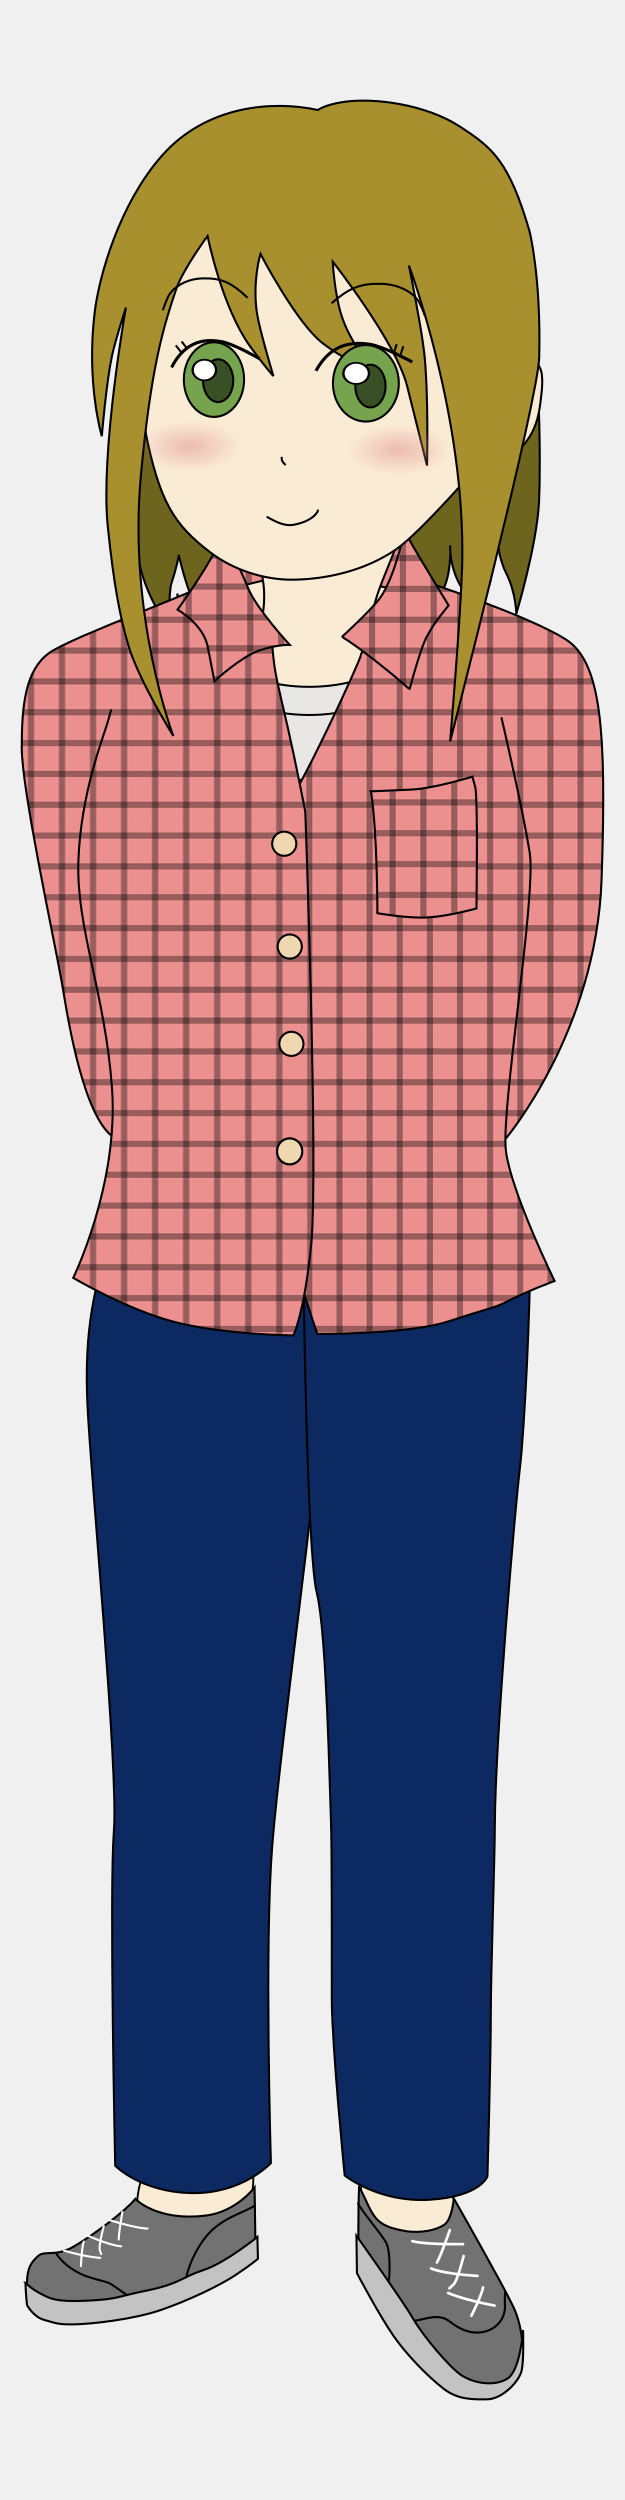
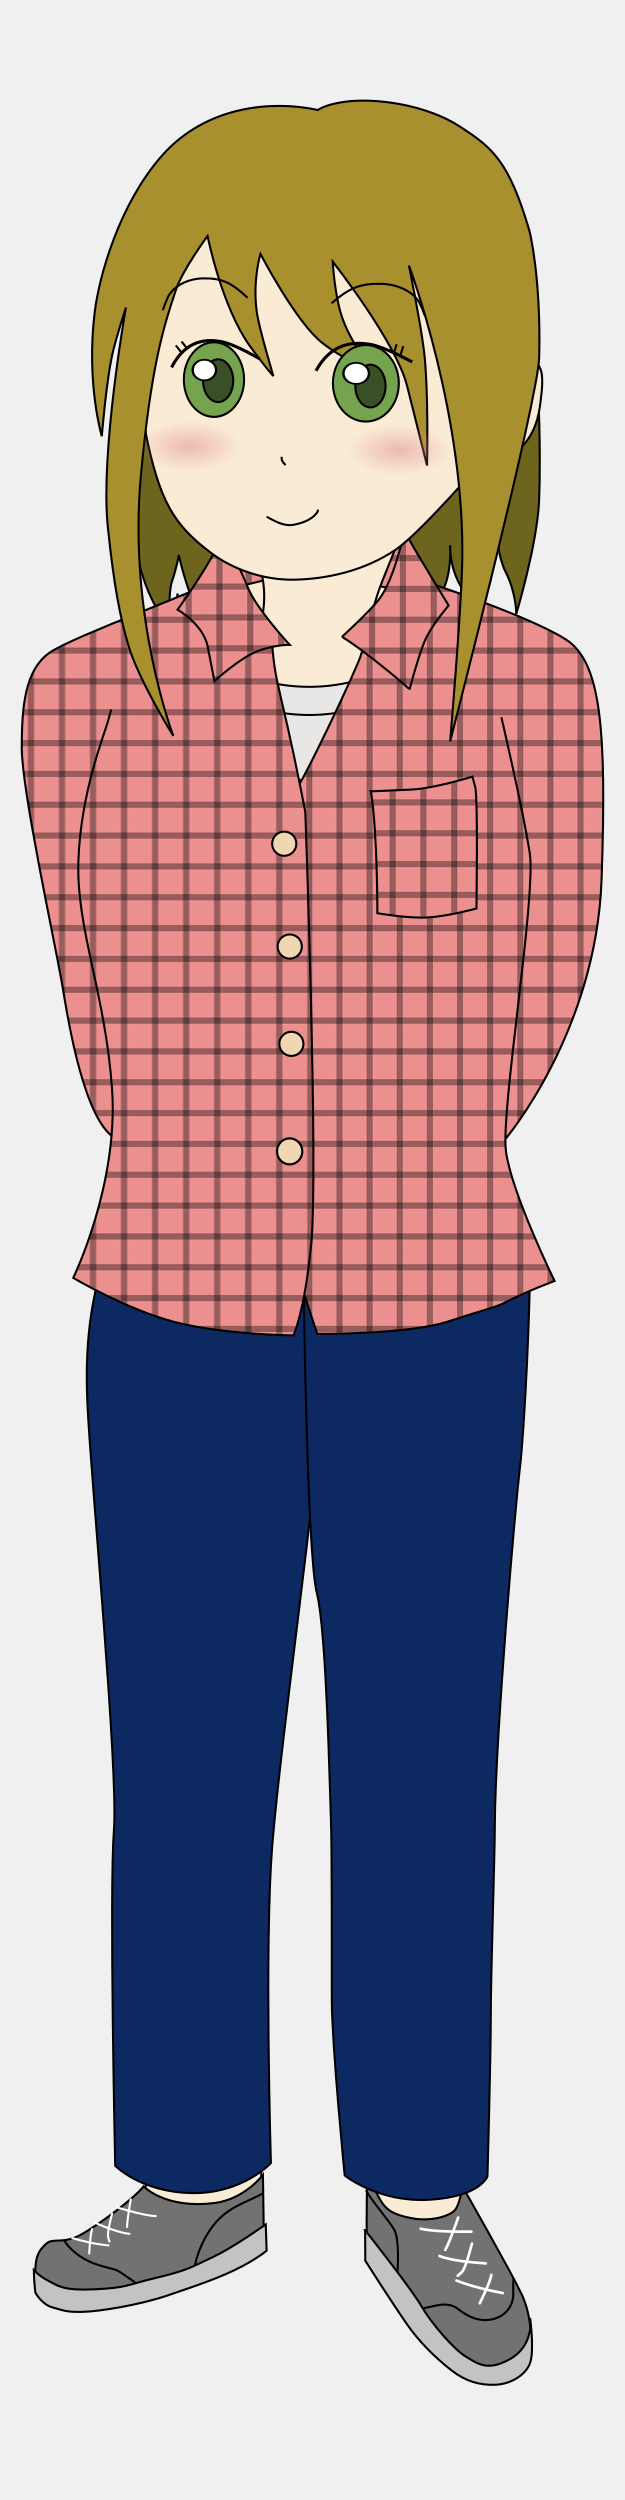
<svg xmlns="http://www.w3.org/2000/svg" xmlns:xlink="http://www.w3.org/1999/xlink" id="svg3052" version="1.1" width="300" height="1200">
  <defs id="defs3056">
    <pattern xlink:href="#pattern4994" id="pattern3218" patternTransform="matrix(0.1480037,0,0,0.1480037,-139.6138,1353.281)" />
    <pattern xlink:href="#pattern4985" id="pattern3209" patternTransform="matrix(0.1446245,0,0,0.1480037,-133.5232,1353.281)" />
    <pattern xlink:href="#pattern4982" id="pattern3206" patternTransform="matrix(0.1480037,0,0,0.1480037,-139.6138,1353.281)" />
    <pattern xlink:href="#pattern4979" id="pattern3203" patternTransform="matrix(0.1480037,0,0,0.1480037,-144.568,1337.351)" />
    <pattern xlink:href="#pattern4976" id="pattern3200" patternTransform="matrix(0.1490036,0,0,0.1480037,-141.5894,1353.281)" />
    <pattern xlink:href="#pattern4973" id="pattern3197" patternTransform="matrix(0.1480037,0,0,0.1480037,-138.8673,1352.161)" />
    <pattern xlink:href="#pattern3227" id="pattern4994" patternTransform="matrix(0.1480037,0,0,0.1480037,-139.6138,1328.281)" />
    <pattern xlink:href="#pattern6516" id="pattern4985" patternTransform="matrix(0.1446245,0,0,0.1480037,-133.5232,1328.281)" />
    <pattern xlink:href="#pattern3225" id="pattern4982" patternTransform="matrix(0.1480037,0,0,0.1480037,-139.6138,1328.281)" />
    <pattern xlink:href="#pattern6522" id="pattern4979" patternTransform="matrix(0.1480037,0,0,0.1480037,-144.568,1312.351)" />
    <pattern xlink:href="#pattern6514" id="pattern4976" patternTransform="matrix(0.1490036,0,0,0.1480037,-141.5894,1328.281)" />
    <pattern xlink:href="#pattern6520" id="pattern4973" patternTransform="matrix(0.1480037,0,0,0.1480037,-138.8673,1327.161)" />
    <pattern xlink:href="#pattern6494" id="pattern3227" patternTransform="matrix(0.1480037,0,0,0.1480037,-137.1463,1348.908)" />
    <pattern xlink:href="#pattern6494" id="pattern3225" patternTransform="matrix(0.1480037,0,0,0.1480037,-137.1463,1348.908)" />
    <pattern xlink:href="#pattern6494" id="pattern6522" patternTransform="matrix(0.1480037,0,0,0.1480037,-142.1006,1332.979)" />
    <pattern xlink:href="#pattern6494" id="pattern6520" patternTransform="matrix(0.1480037,0,0,0.1480037,-136.3999,1347.789)" />
    <pattern xlink:href="#pattern6494" id="pattern6516" patternTransform="matrix(0.1446245,0,0,0.1480037,-131.0558,1348.908)" />
    <pattern xlink:href="#pattern6494" id="pattern6514" patternTransform="matrix(0.1490036,0,0,0.1480037,-139.1219,1348.908)" />
    <linearGradient id="linearGradient4194">
      <stop style="stop-color:#e19393;stop-opacity:1;" offset="0" id="stop4196" />
      <stop style="stop-color:#e19393;stop-opacity:0;" offset="1" id="stop4198" />
    </linearGradient>
    <radialGradient xlink:href="#linearGradient4065-0" id="radialGradient4071-0" cx="1571.837" cy="1179.587" fx="1571.837" fy="1179.587" r="95.398" gradientTransform="matrix(1,0,0,0.5887851,0,485.0637)" gradientUnits="userSpaceOnUse" />
    <linearGradient id="linearGradient4065-0">
      <stop style="stop-color:#ff69cb;stop-opacity:1;" offset="0" id="stop4067-4" />
      <stop style="stop-color:#ff69cb;stop-opacity:0;" offset="1" id="stop4069-4" />
    </linearGradient>
    <radialGradient xlink:href="#linearGradient4144-0" id="radialGradient4150-7" cx="1571.837" cy="1179.587" fx="1571.837" fy="1179.587" r="95.398" gradientTransform="matrix(1,0,0,0.5887851,0,485.0637)" gradientUnits="userSpaceOnUse" />
    <linearGradient id="linearGradient4144-0">
      <stop style="stop-color:#eec8f0;stop-opacity:1;" offset="0" id="stop4146-3" />
      <stop style="stop-color:#eec8f0;stop-opacity:0;" offset="1" id="stop4148-8" />
    </linearGradient>
    <radialGradient xlink:href="#linearGradient4194" id="radialGradient4200" cx="1571.837" cy="1179.587" fx="1571.837" fy="1179.587" r="95.398" gradientTransform="matrix(1,0,0,0.5887851,0,485.0637)" gradientUnits="userSpaceOnUse" />
    <radialGradient xlink:href="#linearGradient4194-6" id="radialGradient4200-6" cx="1571.837" cy="1179.587" fx="1571.837" fy="1179.587" r="95.398" gradientTransform="matrix(1,0,0,0.5887851,0,485.0637)" gradientUnits="userSpaceOnUse" />
    <linearGradient id="linearGradient4194-6">
      <stop style="stop-color:#e19393;stop-opacity:1;" offset="0" id="stop4196-1" />
      <stop style="stop-color:#e19393;stop-opacity:0;" offset="1" id="stop4198-7" />
    </linearGradient>
    <radialGradient r="95.398" fy="1179.587" fx="1571.837" cy="1179.587" cx="1571.837" gradientTransform="matrix(1,0,0,0.5887851,0,485.0637)" gradientUnits="userSpaceOnUse" id="radialGradient4217" xlink:href="#linearGradient4194-6" />
    <pattern patternUnits="userSpaceOnUse" width="100" height="100" patternTransform="translate(0,2104)" id="pattern6494">
      <g id="g6487" transform="translate(0,-2104)">
        <rect y="2104" x="0" height="100" width="100" id="rect6462" style="fill:#ec8f8f;fill-opacity:1;stroke:none" />
        <rect style="fill:#000000;fill-opacity:0.353;stroke:none" id="rect6467" width="20" height="100" x="40" y="2104" />
        <rect style="fill:#000000;fill-opacity:0.353;stroke:none" id="rect6467-7" width="100" height="20" x="0" y="2144" />
      </g>
    </pattern>
    <radialGradient xlink:href="#linearGradient4194" id="radialGradient4944" gradientUnits="userSpaceOnUse" gradientTransform="matrix(1,0,0,0.5887851,0,485.0637)" cx="1571.837" cy="1179.587" fx="1571.837" fy="1179.587" r="95.398" />
    <radialGradient xlink:href="#linearGradient4194-6" id="radialGradient4946" gradientUnits="userSpaceOnUse" gradientTransform="matrix(1,0,0,0.5887851,0,485.0637)" cx="1571.837" cy="1179.587" fx="1571.837" fy="1179.587" r="95.398" />
    <radialGradient xlink:href="#linearGradient4194" id="radialGradient3168" gradientUnits="userSpaceOnUse" gradientTransform="matrix(1,0,0,0.5887851,0,485.0637)" cx="1571.837" cy="1179.587" fx="1571.837" fy="1179.587" r="95.398" />
    <radialGradient xlink:href="#linearGradient4194-6" id="radialGradient3170" gradientUnits="userSpaceOnUse" gradientTransform="matrix(1,0,0,0.5887851,0,485.0637)" cx="1571.837" cy="1179.587" fx="1571.837" fy="1179.587" r="95.398" />
  </defs>
  <g id="layer1">
-     <path style="display:inline;fill:#faebd5;fill-opacity:1;stroke:#000000;stroke-width:0.76;stroke-linecap:round;stroke-linejoin:miter;stroke-miterlimit:4;stroke-opacity:1;stroke-dasharray:none;stroke-dashoffset:18.9" id="path4035" d="m 129,974.875 a 22.625,27.125 0 1 1 -45.25,0 22.625,27.125 0 1 1 45.25,0 z" transform="matrix(1.150335,0.2850656,-0.3814891,1.410243,343.1396,-351.9945)" />
-     <path style="fill:#faebd5;fill-opacity:1;stroke:#000000;stroke-width:0.76;stroke-linecap:round;stroke-linejoin:miter;stroke-miterlimit:4;stroke-opacity:1;stroke-dasharray:none;stroke-dashoffset:18.9;display:inline" id="path4035-9" d="m 129,974.875 a 22.625,27.125 0 1 1 -45.25,0 22.625,27.125 0 1 1 45.25,0 z" transform="matrix(0.8817446,-0.4279896,0.4715909,1.368249,-356.4702,-225.1396)" />
-     <path transform="translate(0,-1004)" style="display:inline;fill:#727272;fill-opacity:1;stroke:#000000;stroke-width:1;stroke-linecap:butt;stroke-linejoin:miter;stroke-miterlimit:4;stroke-opacity:1;stroke-dasharray:none" d="m 64.954,2059.454 c -4.5,5.75 -21,18 -29.75,23 -8.75,5 -13.75,1.5 -17,4.5 -3.25,3 -5,5.5 -5.25,12.25 -0.25,6.75 1,10.75 1,10.75 0,0 5.252,7.418 15,7.75 22,0.75 37.5,-3.75 56.5,-10.25 14.599,-4.994 37.25,-20 37.25,-20 l -0.5,-33.5 c 0,0 -8.76,11.67 -23.25,13.5 -23.75,3 -34,-8 -34,-8 z" id="path4033" />
-     <path transform="translate(0,-1004)" style="display:inline;fill:#c3c3c3;fill-opacity:1;stroke:#000000;stroke-width:1;stroke-linecap:butt;stroke-linejoin:miter;stroke-miterlimit:4;stroke-opacity:1;stroke-dasharray:none" d="m 12.226,2099.704 c 0.124,5.75 0.743,10.75 0.743,10.75 0,0 3.096,5.75 8.297,7.125 5.201,1.375 6.068,2.25 14.118,2.125 8.05,-0.125 28.236,-2.25 41.734,-6.875 13.499,-4.625 28.236,-11.75 35.666,-16.625 7.43,-4.875 11.022,-8 11.022,-8 l -0.248,-10.5 c 0,0 -15.356,12.5 -25.759,15.875 -10.403,3.375 -11.765,6.75 -26.75,9.75 -14.985,3 -13.622,4.25 -29.226,5 -15.604,0.75 -17.957,-1.125 -22.539,-3.5 -4.582,-2.375 -7.059,-5.125 -7.059,-5.125 z" id="path4041" />
-     <path transform="translate(0,-1004)" style="display:inline;fill:none;stroke:#ffffff;stroke-width:1.006;stroke-linecap:round;stroke-linejoin:miter;stroke-miterlimit:4;stroke-opacity:1;stroke-dasharray:none" d="m 30.664,2084.286 c 11.248,3.25 17.443,3.5 17.443,3.5" id="path4043" />
-     <path transform="translate(0,-1004)" style="display:inline;fill:none;stroke:#ffffff;stroke-width:1;stroke-linecap:round;stroke-linejoin:miter;stroke-miterlimit:4;stroke-opacity:1;stroke-dasharray:none" d="m 40.204,2079.954 c -1,2.875 -1.375,11.75 -1.375,11.75" id="path4045" />
-     <path transform="translate(0,-1004)" style="display:inline;fill:none;stroke:#ffffff;stroke-width:1.006;stroke-linecap:round;stroke-linejoin:miter;stroke-miterlimit:4;stroke-opacity:1;stroke-dasharray:none" d="m 41.664,2076.954 c 12.327,5.375 16.5,5.25 16.5,5.25" id="path4047" />
-     <path transform="translate(0,-1004)" style="display:inline;fill:none;stroke:#ffffff;stroke-width:1.006;stroke-linecap:round;stroke-linejoin:miter;stroke-miterlimit:4;stroke-opacity:1;stroke-dasharray:none" d="m 49.817,2072.445 c -0.379,1.5 -2.529,9.75 -1.896,11.625 0.632,1.875 0.632,1.875 0.632,1.875" id="path4049" />
-     <path transform="translate(0,-1004)" style="display:inline;fill:none;stroke:#ffffff;stroke-width:1.006;stroke-linecap:round;stroke-linejoin:miter;stroke-miterlimit:4;stroke-opacity:1;stroke-dasharray:none" d="m 52.664,2069.704 c 14.093,4.25 18.119,4 18.119,4" id="path4051" />
-     <path transform="translate(0,-1004)" style="display:inline;fill:none;stroke:#ffffff;stroke-width:1.006;stroke-linecap:round;stroke-linejoin:miter;stroke-miterlimit:4;stroke-opacity:1;stroke-dasharray:none" d="m 58.763,2065.683 c 0,0 -1.517,8.981 -1.644,11.14 -0.126,2.159 -0.126,2.159 -0.126,2.159" id="path4053" />
-     <path transform="translate(0,-1004)" style="display:inline;fill:none;stroke:#000000;stroke-width:1px;stroke-linecap:butt;stroke-linejoin:miter;stroke-opacity:1" d="m 26.892,2085.517 c 1.938,3.312 7.375,8.75 15.438,11.375 8.062,2.625 8.812,1.938 12.125,4.25 3.312,2.312 6.5,4.5 6.5,4.5" id="path4771" />
-     <path transform="translate(0,-1004)" style="display:inline;fill:none;stroke:#000000;stroke-width:1;stroke-linecap:butt;stroke-linejoin:miter;stroke-miterlimit:4;stroke-opacity:1;stroke-dasharray:none" d="m 122.361,2062.704 c -6.775,4.064 -16.696,6.096 -23.954,15.493 -7.259,9.398 -8.953,18.795 -8.953,18.795" id="path4773" />
-     <path transform="translate(0,-1004)" style="display:inline;fill:#727272;fill-opacity:1;stroke:#000000;stroke-width:1px;stroke-linecap:butt;stroke-linejoin:miter;stroke-opacity:1" d="m 172.375,2053.468 c -0.53,10.783 -0.341,34.406 -0.341,34.406 0,0 10.253,31.29 18.208,36.946 7.955,5.657 14.849,17.147 29.168,21.213 14.319,4.066 27.577,2.829 30.052,-3.359 2.475,-6.187 1.945,-20.683 -3.005,-31.29 -4.95,-10.607 -28.638,-52.149 -28.638,-52.149 0,0 -0.789,10.091 -4.53,12.604 -4.255,2.859 -11.167,3.955 -17.513,3.26 -17.069,-2.691 -15.995,-7.137 -23.4,-21.633 z" id="path4775" />
-     <path transform="translate(0,-1004)" style="display:inline;fill:#c3c3c3;fill-opacity:1;stroke:#000000;stroke-width:0.998px;stroke-linecap:butt;stroke-linejoin:miter;stroke-opacity:1" d="m 171.088,2077.149 0.249,18 c 0,0 10.714,20.293 17.69,30.293 5.658,8.11 15.415,18.55 23.965,25.195 6.844,5.319 14.252,5.131 20.958,5.03 7.033,-0.105 15.198,-8.341 16.455,-13.841 1.114,-4.876 0.664,-19.427 0.664,-19.427 0,0 -1.237,19.75 -7.715,23.5 -6.478,3.75 -15.73,2 -21.461,-1.5 -5.731,-3.5 -18.912,-19.25 -23.646,-27.5 -4.734,-8.25 -27.159,-39.75 -27.159,-39.75 z" id="path4795" />
-     <path transform="translate(0,-1004)" style="display:inline;fill:none;stroke:#000000;stroke-width:0.974px;stroke-linecap:butt;stroke-linejoin:miter;stroke-opacity:1" d="m 171.704,2061.253 c 1.75,4.03 10.75,14.222 13.5,18.963 2.75,4.741 1.5,18.489 1.5,18.489" id="path4797" />
-     <path transform="translate(0,-1004)" style="display:inline;fill:none;stroke:#ffffff;stroke-width:1.276;stroke-linecap:round;stroke-linejoin:miter;stroke-miterlimit:4;stroke-opacity:1;stroke-dasharray:none" d="m 237.38,2110.681 c -14.976,-2.806 -22.28,-6.036 -22.28,-6.036" id="path4043-9" />
-     <path transform="translate(0,-1004)" style="display:inline;fill:none;stroke:#ffffff;stroke-width:1.276;stroke-linecap:round;stroke-linejoin:miter;stroke-miterlimit:4;stroke-opacity:1;stroke-dasharray:none" d="m 231.865,2101.936 c -0.596,3.718 -5.602,13.642 -5.602,13.642" id="path4045-7" />
-     <path transform="translate(0,-1004)" style="display:inline;fill:none;stroke:#ffffff;stroke-width:1.276;stroke-linecap:round;stroke-linejoin:miter;stroke-miterlimit:4;stroke-opacity:1;stroke-dasharray:none" d="m 229.181,2096.437 c -17.526,-1.092 -22.265,-3.588 -22.265,-3.588" id="path4047-3" />
-     <path transform="translate(0,-1004)" style="display:inline;fill:none;stroke:#ffffff;stroke-width:1.276;stroke-linecap:round;stroke-linejoin:miter;stroke-miterlimit:4;stroke-opacity:1;stroke-dasharray:none" d="m 222.536,2086.893 c -0.482,1.855 -3.062,12.098 -4.941,13.791 -1.88,1.694 -1.88,1.694 -1.88,1.694" id="path4049-0" />
-     <path transform="translate(0,-1004)" style="display:inline;fill:none;stroke:#ffffff;stroke-width:1.283;stroke-linecap:round;stroke-linejoin:miter;stroke-miterlimit:4;stroke-opacity:1;stroke-dasharray:none" d="m 222.268,2081.183 c -19.381,0.25 -24.327,-1.42 -24.327,-1.42" id="path4051-9" />
-     <path transform="translate(0,-1004)" style="display:inline;fill:none;stroke:#ffffff;stroke-width:1.283;stroke-linecap:round;stroke-linejoin:miter;stroke-miterlimit:4;stroke-opacity:1;stroke-dasharray:none" d="m 215.917,2074.434 c 0,0 -3.801,10.684 -4.992,13.118 -1.192,2.433 -1.192,2.433 -1.192,2.433" id="path4053-0" />
-     <path transform="translate(0,-1004)" style="display:inline;fill:none;stroke:#000000;stroke-width:1.016px;stroke-linecap:butt;stroke-linejoin:miter;stroke-opacity:1" d="m 199.209,2117.927 c 4.369,-0.502 11.307,-3.765 16.447,0.251 5.14,4.016 10.536,6.526 16.961,5.02 6.424,-1.506 10.022,-7.028 9.765,-12.55 -0.257,-5.522 0.257,-7.028 0.257,-7.028" id="path4832" />
+     <path style="fill:#faebd5;fill-opacity:1;stroke:#000000;stroke-width:0.76;stroke-linecap:round;stroke-linejoin:miter;stroke-miterlimit:4;stroke-opacity:1;stroke-dasharray:none;stroke-dashoffset:18.9;display:inline" id="path4035" d="m 129,974.875 a 22.625,27.125 0 1 1 -45.25,0 22.625,27.125 0 1 1 45.25,0 z" transform="matrix(1.150335,0.2850656,-0.3814891,1.410243,347.1396,-357.9945)" />
+     <path style="fill:#faebd5;fill-opacity:1;stroke:#000000;stroke-width:0.76;stroke-linecap:round;stroke-linejoin:miter;stroke-miterlimit:4;stroke-opacity:1;stroke-dasharray:none;stroke-dashoffset:18.9;display:inline" id="path4035-9" d="m 129,974.875 a 22.625,27.125 0 1 1 -45.25,0 22.625,27.125 0 1 1 45.25,0 z" transform="matrix(0.8817446,-0.4279896,0.4715909,1.368249,-352.4702,-231.1396)" />
+     <path style="fill:#727272;fill-opacity:1;stroke:#000000;stroke-width:1;stroke-linecap:butt;stroke-linejoin:miter;stroke-miterlimit:4;stroke-opacity:1;stroke-dasharray:none;display:inline" d="m 68.954,1049.454 c -4.5,5.75 -21,18 -29.75,23 -8.75,5 -13.75,1.5 -17,4.5 -3.25,3 -5,5.5 -5.25,12.25 -0.25,6.75 1,10.75 1,10.75 0,0 5.252,7.418 15,7.75 22,0.75 37.5,-3.75 56.5,-10.25 14.599,-4.994 37.25,-20 37.25,-20 l -0.5,-33.5 c 0,0 -8.76,11.67 -23.25,13.5 -23.75,3 -34,-8 -34,-8 z" id="path4033" />
+     <path style="fill:#c3c3c3;fill-opacity:1;stroke:#000000;stroke-width:1;stroke-linecap:butt;stroke-linejoin:miter;stroke-miterlimit:4;stroke-opacity:1;stroke-dasharray:none;display:inline" d="m 16.226,1089.704 c 0.124,5.75 0.743,10.75 0.743,10.75 0,0 3.096,5.75 8.297,7.125 5.201,1.375 6.068,2.25 14.118,2.125 8.05,-0.125 27.705,-3.311 41.204,-7.936 13.499,-4.625 25.584,-8.568 36.02,-14.15 7.836,-4.192 11.375,-7.293 11.375,-7.293 l -0.424,-12.621 c 0,0 -15.819,11.313 -25.759,15.875 -10.049,4.612 -11.235,6.043 -26.75,9.75 -14.864,3.551 -13.799,4.78 -29.403,5.53 -15.604,0.75 -17.78,-1.655 -22.362,-4.03 -4.582,-2.375 -7.059,-5.125 -7.059,-5.125 z" id="path4041" />
+     <path style="fill:none;stroke:#ffffff;stroke-width:1.006;stroke-linecap:round;stroke-linejoin:miter;stroke-miterlimit:4;stroke-opacity:1;stroke-dasharray:none;display:inline" d="m 34.664,1074.286 c 11.248,3.25 17.443,3.5 17.443,3.5" id="path4043" />
+     <path style="fill:none;stroke:#ffffff;stroke-width:1;stroke-linecap:round;stroke-linejoin:miter;stroke-miterlimit:4;stroke-opacity:1;stroke-dasharray:none;display:inline" d="m 44.204,1069.954 c -1,2.875 -1.375,11.75 -1.375,11.75" id="path4045" />
+     <path style="fill:none;stroke:#ffffff;stroke-width:1.006;stroke-linecap:round;stroke-linejoin:miter;stroke-miterlimit:4;stroke-opacity:1;stroke-dasharray:none;display:inline" d="m 45.664,1066.954 c 12.327,5.375 16.5,5.25 16.5,5.25" id="path4047" />
+     <path style="fill:none;stroke:#ffffff;stroke-width:1.006;stroke-linecap:round;stroke-linejoin:miter;stroke-miterlimit:4;stroke-opacity:1;stroke-dasharray:none;display:inline" d="m 53.817,1062.445 c -0.379,1.5 -2.529,9.75 -1.896,11.625 0.632,1.875 0.632,1.875 0.632,1.875" id="path4049" />
+     <path style="fill:none;stroke:#ffffff;stroke-width:1.006;stroke-linecap:round;stroke-linejoin:miter;stroke-miterlimit:4;stroke-opacity:1;stroke-dasharray:none;display:inline" d="m 56.664,1059.704 c 14.093,4.25 18.119,4 18.119,4" id="path4051" />
+     <path style="fill:none;stroke:#ffffff;stroke-width:1.006;stroke-linecap:round;stroke-linejoin:miter;stroke-miterlimit:4;stroke-opacity:1;stroke-dasharray:none;display:inline" d="m 62.763,1055.683 c 0,0 -1.517,8.981 -1.644,11.14 -0.126,2.159 -0.126,2.159 -0.126,2.159" id="path4053" />
+     <path style="fill:none;stroke:#000000;stroke-width:1px;stroke-linecap:butt;stroke-linejoin:miter;stroke-opacity:1;display:inline" d="m 30.892,1075.517 c 1.938,3.312 7.375,8.75 15.438,11.375 8.062,2.625 8.812,1.938 12.125,4.25 3.312,2.312 6.5,4.5 6.5,4.5" id="path4771" />
+     <path style="fill:none;stroke:#000000;stroke-width:1;stroke-linecap:butt;stroke-linejoin:miter;stroke-miterlimit:4;stroke-opacity:1;stroke-dasharray:none;display:inline" d="m 126.361,1052.704 c -6.775,4.064 -16.696,6.096 -23.954,15.493 -7.259,9.398 -8.828,19.17 -8.828,19.17" id="path4773" />
+     <path style="fill:#727272;fill-opacity:1;stroke:#000000;stroke-width:1px;stroke-linecap:butt;stroke-linejoin:miter;stroke-opacity:1;display:inline" d="m 176.375,1043.468 c -0.53,10.783 -0.341,34.406 -0.341,34.406 0,0 14.747,26.899 20.683,34.648 6.364,8.309 12.374,19.445 26.693,23.511 14.319,4.066 27.577,2.829 30.052,-3.359 2.475,-6.187 1.945,-20.683 -3.005,-31.29 -4.95,-10.607 -28.638,-52.149 -28.638,-52.149 0,0 -0.789,10.091 -4.53,12.604 -4.255,2.859 -11.167,3.955 -17.513,3.26 -17.069,-2.691 -15.995,-7.137 -23.4,-21.633 z" id="path4775" />
+     <path style="fill:#c3c3c3;fill-opacity:1;stroke:#000000;stroke-width:0.998px;stroke-linecap:butt;stroke-linejoin:miter;stroke-opacity:1;display:inline" d="m 175.265,1070.508 0.072,14.641 c 0,0 13.012,20.47 19.989,30.47 5.658,8.11 12.992,15.623 21.541,22.268 6.844,5.319 13.448,6.908 20.134,6.823 8.592,-0.109 15.494,-5.099 17.41,-10.405 2.175,-6.025 0.039,-21.64 0.039,-21.64 0,0 2.28,13.003 -9.722,19.735 -10.857,6.09 -15.48,2.062 -20.961,-1.125 -5.805,-3.376 -16.787,-16.125 -21.521,-24.375 -4.734,-8.25 -26.982,-36.391 -26.982,-36.391 z" id="path4795" />
+     <path style="fill:none;stroke:#000000;stroke-width:0.974px;stroke-linecap:butt;stroke-linejoin:miter;stroke-opacity:1;display:inline" d="m 175.704,1051.253 c 1.75,4.03 10.75,14.222 13.5,18.963 2.75,4.741 1.588,20.521 1.588,20.521" id="path4797" />
+     <path style="fill:none;stroke:#ffffff;stroke-width:1.276;stroke-linecap:round;stroke-linejoin:miter;stroke-miterlimit:4;stroke-opacity:1;stroke-dasharray:none;display:inline" d="m 241.38,1100.681 c -14.976,-2.806 -22.28,-6.036 -22.28,-6.036" id="path4043-9" />
+     <path style="fill:none;stroke:#ffffff;stroke-width:1.276;stroke-linecap:round;stroke-linejoin:miter;stroke-miterlimit:4;stroke-opacity:1;stroke-dasharray:none;display:inline" d="m 235.865,1091.936 c -0.596,3.718 -5.602,13.642 -5.602,13.642" id="path4045-7" />
+     <path style="fill:none;stroke:#ffffff;stroke-width:1.276;stroke-linecap:round;stroke-linejoin:miter;stroke-miterlimit:4;stroke-opacity:1;stroke-dasharray:none;display:inline" d="m 233.181,1086.437 c -17.526,-1.092 -22.265,-3.588 -22.265,-3.588" id="path4047-3" />
+     <path style="fill:none;stroke:#ffffff;stroke-width:1.276;stroke-linecap:round;stroke-linejoin:miter;stroke-miterlimit:4;stroke-opacity:1;stroke-dasharray:none;display:inline" d="m 226.536,1076.893 c -0.482,1.855 -3.062,12.098 -4.941,13.791 -1.88,1.694 -1.88,1.694 -1.88,1.694" id="path4049-0" />
+     <path style="fill:none;stroke:#ffffff;stroke-width:1.283;stroke-linecap:round;stroke-linejoin:miter;stroke-miterlimit:4;stroke-opacity:1;stroke-dasharray:none;display:inline" d="m 226.268,1071.183 c -19.381,0.25 -24.327,-1.42 -24.327,-1.42" id="path4051-9" />
+     <path style="fill:none;stroke:#ffffff;stroke-width:1.283;stroke-linecap:round;stroke-linejoin:miter;stroke-miterlimit:4;stroke-opacity:1;stroke-dasharray:none;display:inline" d="m 219.917,1064.434 c 0,0 -3.801,10.684 -4.992,13.118 -1.192,2.433 -1.192,2.433 -1.192,2.433" id="path4053-0" />
+     <path style="fill:none;stroke:#000000;stroke-width:1.016px;stroke-linecap:butt;stroke-linejoin:miter;stroke-opacity:1;display:inline" d="m 203.209,1107.927 c 4.369,-0.502 11.307,-3.765 16.447,0.251 5.14,4.016 10.536,6.526 16.961,5.02 6.424,-1.506 10.022,-7.028 9.765,-12.55 -0.257,-5.522 0.257,-7.028 0.257,-7.028" id="path4832" />
  </g>
  <g id="layer2" style="display:inline">
    <path transform="translate(0,-1004)" style="fill:#0d2962;fill-opacity:1;stroke:#000000;stroke-width:1;stroke-linecap:butt;stroke-linejoin:miter;stroke-miterlimit:4;stroke-opacity:1;stroke-dasharray:none;display:inline" d="m 54.007,1595.156 c -9.045,26.694 -13.568,47.616 -12.06,82.246 1.508,34.63 14.999,176.478 12.738,205.336 -2.261,28.858 0.624,160.833 0.624,160.833 0,0 12.135,12.524 36.295,13.11 24.654,0.598 38.427,-14.414 38.427,-14.414 0,0 -3.216,-104.885 0.678,-152.797 4.119,-50.677 22.134,-178.371 22.888,-207.229 0.682,-26.124 -5.368,-72.656 -5.368,-72.656 l -0.754,-0.722" id="path3261" />
    <path transform="translate(0,-1004)" style="fill:#0d2962;fill-opacity:1;stroke:#000000;stroke-width:1;stroke-linecap:butt;stroke-linejoin:miter;stroke-miterlimit:4;stroke-opacity:1;stroke-dasharray:none;display:inline" d="m 254.323,1604.354 c 0.565,23.087 -2.697,87.786 -4.77,104.199 -2.073,16.413 -11.883,129.735 -12.039,171.686 -0.063,16.958 -1.94,70.461 -1.94,91.377 0,20.916 -1.599,77.032 -1.599,77.032 0,0 -3.198,9.693 -27.716,11.223 -24.518,1.53 -40.804,-11.646 -40.804,-11.646 0,0 -6.175,-62.537 -6.175,-84.473 0,-21.936 0.076,-75.29 -0.457,-87.023 -0.533,-11.733 -1.965,-89.344 -6.762,-108.22 -4.797,-18.875 -6.396,-153.044 -6.396,-153.044" id="path4031" />
  </g>
  <g id="layer7" style="display:inline">
    <path transform="translate(0,-1004)" style="fill:#6d641e;fill-opacity:1;stroke:#000000;stroke-width:1;stroke-linecap:butt;stroke-linejoin:miter;stroke-miterlimit:4;stroke-opacity:1;stroke-dasharray:none;display:inline" d="m 249.346,1131.835 c 10.293,22.696 10.262,95.903 9.397,112.962 -1.077,21.24 -10.935,53.875 -10.935,53.875 0,0 0.059,-9.953 -5.092,-20.109 -3.736,-7.369 -4.532,-19.442 -4.532,-19.442 0,0 -1.462,15.776 -2.549,22.431 -1.191,7.299 -7.163,13.566 -7.163,13.566 0,0 -3.703,-4.143 -6.283,-8.06 -6.754,-10.255 -6.134,-21.295 -6.134,-21.295 0,0 0.77,10.735 -2.407,19.081 -3.42,8.984 -9.552,13.143 -9.552,13.143 0,0 -7.57,-6.079 -9.075,-13.355 -1.512,-7.313 -5.47,-18.573 -5.47,-18.573 0,0 -1.114,9.868 -2.298,17.413 -0.963,6.137 -8.984,15.32 -8.984,15.32 0,0 -2.725,-4.065 -7.863,-12.568 -5.516,-9.128 -7.418,-17.366 -7.418,-17.366 0,0 -1.242,13.692 -2.948,18.065 -3.603,9.233 -9.256,12.353 -9.256,12.353 0,0 -6.096,-3.066 -8.922,-11.619 -2.471,-7.48 -7.51,-17.557 -7.51,-17.557 0,0 -0.327,10.476 -2.638,15.347 -3.533,7.447 -8.745,12.445 -8.745,12.445 0,0 -5.295,-5.028 -8.253,-10.782 -3.783,-7.359 -5.412,-16.341 -5.412,-16.341 0,0 -3.893,9.212 -6.413,14.983 -3.033,6.943 -7.949,10.524 -7.949,10.524 0,0 -3.254,-5.605 -5.16,-11.425 -2.537,-7.746 -3.959,-14.481 -3.959,-14.481 0,0 -0.838,5.617 -3.367,13.008 -1.861,5.439 -0.976,22.76 -0.976,22.76 0,0 -14.389,-18.954 -15.709,-39.539 -1.319,-20.585 -0.592,-54.493 -0.592,-54.493 l 3.977,-55.884" id="path4134" />
  </g>
  <g id="layer6" style="display:inline">
    <path transform="translate(0,-1004)" style="fill:url(#pattern3218);fill-opacity:1;stroke:#000000;stroke-width:1;stroke-linecap:butt;stroke-linejoin:miter;stroke-miterlimit:4;stroke-opacity:1;stroke-dasharray:none;display:inline" d="m 96.059,1298.144 c -2.639,-10.028 10.029,-36.42 10.029,-36.42 0,0 1.147,-10.919 15.307,-17.418 23.503,-10.787 35.107,-10.226 51.991,-1.056 15.229,8.272 22.96,19.529 22.96,19.529 l 5.806,37.475" id="path6128" />
  </g>
  <g id="layer5" style="display:inline">
    <path transform="translate(0,-1004)" style="fill:#faebd5;fill-opacity:1;stroke:#000000;stroke-width:1;stroke-linecap:butt;stroke-linejoin:miter;stroke-miterlimit:4;stroke-opacity:1;stroke-dasharray:none;display:inline" d="m 17.179,1363.975 c -2.652,-20.245 -4.168,-27.097 0.379,-37.064 4.547,-9.967 73.132,-33.638 84.121,-37.376 10.989,-3.737 32.587,-9.655 44.713,-9.655 12.125,0 49.26,8.098 64.038,11.836 14.778,3.737 45.471,14.639 56.08,23.671 10.61,9.033 15.915,17.753 18.946,29.589 3.031,11.836 2.274,15.262 2.274,15.262 l 0,0" id="path4358" />
    <path transform="translate(0,-1004)" style="fill:#faebd5;fill-opacity:1;stroke:#000000;stroke-width:1;stroke-linecap:butt;stroke-linejoin:miter;stroke-miterlimit:4;stroke-opacity:1;stroke-dasharray:none;display:inline" d="m 93.653,1310.604 c 19.767,0.746 29.65,1.866 31.931,-8.958 2.281,-10.823 1.52,-21.274 -3.421,-32.844 -4.942,-11.57 18.246,-17.169 28.13,-17.169 9.884,0 44.856,-7.838 42.955,4.479 -1.901,12.316 -19.767,42.921 -12.544,47.773 7.223,4.852 33.832,8.584 33.832,8.584" id="path4362" />
  </g>
  <g id="layer3" style="display:inline">
    <g id="g4584" style="fill:#e8e7e6;fill-opacity:1;stroke-width:6.615;stroke-miterlimit:4;stroke-dasharray:none;display:inline" transform="matrix(0.1480037,0,0,0.1544025,92.16002,1.3876)">
      <g id="g4588" transform="matrix(1.110977,0,0,1,-50.78755,10.08696)" style="stroke-width:6.276;stroke-miterlimit:4;stroke-dasharray:none">
        <path style="fill:#e8e7e6;fill-opacity:1;stroke:#000000;stroke-width:6.276;stroke-linecap:round;stroke-linejoin:miter;stroke-miterlimit:4;stroke-opacity:1;stroke-dasharray:none;stroke-dashoffset:18.9" d="m 772.775,1825.616 c -6.136,161.267 -176.058,290.538 -384.798,290.538 -208.632,0 -378.496,-129.136 -384.798,-290.285 l 0,492.397 769.596,0 0,-492.65 z" id="rect4560" />
        <path style="fill:#e8e7e6;fill-opacity:1;stroke:#000000;stroke-width:6.276;stroke-linecap:round;stroke-linejoin:miter;stroke-miterlimit:4;stroke-opacity:1;stroke-dasharray:none;stroke-dashoffset:18.9" d="m 772.775,1913.097 c -6.136,161.267 -176.058,290.538 -384.798,290.538 -208.632,0 -378.496,-129.136 -384.798,-290.285 l 0,492.397 769.596,0 0,-492.65 z" id="rect4560-7" />
      </g>
    </g>
    <path transform="translate(0,-1004)" style="fill:url(#pattern3209);fill-opacity:1;stroke:#000000;stroke-width:1;stroke-linecap:butt;stroke-linejoin:miter;stroke-miterlimit:4;stroke-opacity:1;stroke-dasharray:none;display:inline" d="m 242.716,1550.589 c 0,0 43.474,-51.452 46.027,-124.231 2.553,-72.779 -0.302,-104.556 -17.079,-115.38 -16.776,-10.824 -67.106,-27.992 -71.118,-28.738 -4.012,-0.747 -27.718,34.71 -27.353,36.203 0.365,1.493 -30.271,67.554 -36.106,72.406 -5.835,4.852 -12.765,162.353 -8.753,167.579 4.012,5.225 6.132,14.183 7.836,28.738 1.875,16.012 16.149,57.104 16.149,57.104 0,0 43.485,0.373 62.815,-5.971 19.329,-6.345 22.375,-6.597 26.988,-8.957 11.671,-5.972 24.071,-10.45 24.071,-10.45 0,0 -20.788,-42.548 -23.341,-62.329 -2.553,-19.781 14.687,-122.418 11.405,-143.319 -3.282,-20.901 -13.593,-64.941 -13.593,-64.941" id="path6121" />
    <path transform="translate(0,-1004)" style="fill:url(#pattern3206);fill-opacity:1;stroke:#000000;stroke-width:1;stroke-linecap:butt;stroke-linejoin:miter;stroke-miterlimit:4;stroke-opacity:1;stroke-dasharray:none;display:inline" d="m 164.148,1309.674 c 8.445,5.014 25.863,19.266 29.03,22.169 3.167,2.903 3.431,2.903 3.431,2.903 0,0 5.002,-18.714 7.917,-24.544 3.695,-7.389 10.82,-15.571 10.82,-15.571 0,0 -15.835,-25.863 -18.474,-30.877 -2.639,-5.014 -2.639,-5.278 -2.639,-5.278 0,0 -4.75,23.224 -12.14,32.989 -4.425,5.847 -17.946,18.21 -17.946,18.21 z" id="path6115" />
    <path transform="translate(0,-1004)" style="fill:url(#pattern3203);fill-opacity:1;stroke:#000000;stroke-width:1;stroke-linecap:butt;stroke-linejoin:miter;stroke-miterlimit:4;stroke-opacity:1;stroke-dasharray:none;display:inline" d="m 178.059,1383.83 c 3.155,20.202 3.077,58.506 3.077,58.506 0,0 14.774,2.657 24.627,2.015 9.853,-0.642 22.93,-4.276 22.93,-4.276 0,0 0.783,-53.208 -0.573,-58.253 -1.356,-5.045 -1.356,-5.045 -1.356,-5.045 0,0 -18.251,5.65 -28.786,6.192 -10.535,0.542 -19.92,0.86 -19.92,0.86 z" id="path6123" />
    <path transform="translate(0,-1004)" style="fill:url(#pattern3200);fill-opacity:1;stroke:#000000;stroke-width:1;stroke-linecap:butt;stroke-linejoin:miter;stroke-miterlimit:4;stroke-opacity:1;stroke-dasharray:none;display:inline" d="m 53.687,1549.307 c -14.986,-11.943 -22.171,-63.418 -24.055,-73.981 -3.87,-21.706 -19.19,-92.317 -19.19,-112.471 0,-20.154 1.665,-37.323 13.321,-45.533 11.656,-8.211 77.373,-31.581 82.082,-36.332 l 24.937,34.022 c 1.075,12.693 2.375,16.48 7.333,38.12 3.741,16.327 8.426,40.48 8.426,40.48 0,0 6.315,172.018 2.865,207.353 -3.282,33.618 -8.596,44.05 -8.596,44.05 0,0 -33.309,-0.373 -56.589,-6.346 -23.28,-5.973 -49.067,-21.279 -49.067,-21.279 0,0 21.847,-44.797 18.624,-90.713 -3.223,-45.917 -17.227,-76.901 -16.153,-109.379 1.075,-32.478 12.213,-60.102 14.004,-66.449 1.791,-6.346 1.791,-6.346 1.791,-6.346" id="path6111" />
    <path transform="translate(0,-1004)" style="fill:url(#pattern3197);fill-opacity:1;stroke:#000000;stroke-width:1;stroke-linecap:butt;stroke-linejoin:miter;stroke-miterlimit:4;stroke-opacity:1;stroke-dasharray:none;display:inline" d="m 106.871,1260.496 c -3.695,11.348 -21.641,36.156 -21.641,36.156 0,0 12.404,6.862 14.515,17.946 2.111,11.084 3.167,16.363 3.167,16.363 0,0 12.932,-11.876 21.641,-14.779 8.709,-2.903 14.515,-2.639 14.515,-2.639 0,0 -16.099,-17.418 -20.057,-27.447 -3.959,-10.029 -12.14,-25.599 -12.14,-25.599 z" id="path4594" />
    <path style="fill:#efd7b1;fill-opacity:1;stroke:#000000;stroke-width:6.757;stroke-linecap:round;stroke-linejoin:miter;stroke-miterlimit:4;stroke-opacity:1;stroke-dasharray:none;stroke-dashoffset:18.9;display:inline" id="path6052" d="m 1907.958,2476.82 a 39.229,39.229 0 1 1 -78.458,0 39.229,39.229 0 1 1 78.458,0 z" transform="matrix(0.1480037,0,0,0.1480037,-140.1416,38.4085)" />
    <path style="fill:#efd7b1;fill-opacity:1;stroke:#000000;stroke-width:6.757;stroke-linecap:round;stroke-linejoin:miter;stroke-miterlimit:4;stroke-opacity:1;stroke-dasharray:none;stroke-dashoffset:18.9;display:inline" id="path6052-0" d="m 1907.958,2476.82 a 39.229,39.229 0 1 1 -78.458,0 39.229,39.229 0 1 1 78.458,0 z" transform="matrix(0.1480037,0,0,0.1480037,-137.5025,87.7598)" />
    <path style="fill:#efd7b1;fill-opacity:1;stroke:#000000;stroke-width:6.757;stroke-linecap:round;stroke-linejoin:miter;stroke-miterlimit:4;stroke-opacity:1;stroke-dasharray:none;stroke-dashoffset:18.9;display:inline" id="path6052-07" d="m 1907.958,2476.82 a 39.229,39.229 0 1 1 -78.458,0 39.229,39.229 0 1 1 78.458,0 z" transform="matrix(0.1480037,0,0,0.1480037,-136.7107,134.472)" />
    <path style="fill:#efd7b1;fill-opacity:1;stroke:#000000;stroke-width:6.757;stroke-linecap:round;stroke-linejoin:miter;stroke-miterlimit:4;stroke-opacity:1;stroke-dasharray:none;stroke-dashoffset:18.9;display:inline" id="path6052-02" d="m 1907.958,2476.82 a 39.229,39.229 0 1 1 -78.458,0 39.229,39.229 0 1 1 78.458,0 z" transform="matrix(0.1546818,0,0,0.1594516,-150.0235,157.7242)" />
  </g>
  <g id="layer4" style="display:inline" transform="translate(0,-1004)">
    <path style="fill:#faebd5;fill-opacity:1;stroke:#000000;stroke-width:1;stroke-linecap:butt;stroke-linejoin:miter;stroke-miterlimit:4;stroke-opacity:1;stroke-dasharray:none;display:inline" d="m 156.355,1062.408 c -16.795,0.187 -49.981,2.641 -72.611,31.449 -33.497,42.641 -16.871,102.603 -14.119,116.407 6.886,34.537 13.681,45.454 31.436,58.959 11.063,8.415 25.955,13.251 39.931,13.029 15.541,-0.248 33.845,-4.143 48.935,-14.409 11.917,-8.107 40.618,-41.492 40.618,-41.492 0,0 10.968,0.882 17.099,-4.98 6.072,-5.806 10.215,-11.505 11.736,-23.921 0.901,-7.357 2.009,-15.534 -1.536,-18.707 -3.546,-3.172 -7.434,-2.688 -7.434,-2.688 0,0 11.197,-24.446 0.373,-61.023 -10.824,-36.576 -50.759,-49.453 -69.234,-52.438 -18.475,-2.986 -25.193,-0.187 -25.193,-0.187 z" id="path3065" />
  </g>
  <g id="layer8" style="display:inline">
    <path transform="translate(0,-1004)" style="fill:#a8902e;fill-opacity:1;stroke:#000000;stroke-width:1;stroke-linecap:butt;stroke-linejoin:miter;stroke-miterlimit:4;stroke-opacity:1;stroke-dasharray:none;display:inline" d="m 221.067,1064.938 c -16.968,-11.104 -41.824,-14.077 -55.928,-12.038 -9.468,1.369 -12.516,3.909 -12.516,3.909 -22.394,-4.852 -53.745,-1.866 -74.645,21.647 -20.901,23.513 -30.392,58.386 -32.471,75.019 -4.292,34.337 3.359,59.903 3.359,59.903 0,0 2.161,-26.105 4.948,-38.872 1.715,-7.859 6.622,-22.897 6.622,-22.897 0,0 -12.381,69.586 -8.694,105.186 2.996,28.931 5.977,43.679 9.835,56.849 4.912,16.767 21.625,43.613 21.625,43.613 0,0 -21.847,-57.007 -15.585,-124.876 4.807,-52.093 10.87,-71.598 16.893,-89.423 3.246,-9.607 15.114,-25.685 15.114,-25.685 0,0 6.793,33.978 20.328,52.855 6.629,9.245 11.269,14.39 11.269,14.39 0,0 -6.751,-22.582 -7.883,-30.193 -2.292,-15.404 1.666,-28.468 1.666,-28.468 0,0 17.233,33.224 29.922,42.928 12.69,9.704 23.894,12.743 23.894,12.743 0,0 -11.053,-13.447 -15.08,-26.623 -3.289,-10.761 -4.027,-25.316 -4.027,-25.316 0,0 30.385,38.566 35.705,59.712 6.043,24.022 9.557,38.138 9.557,38.138 0,0 0.848,-36.594 -1.485,-55.191 -1.864,-14.857 -7.201,-40.792 -7.201,-40.792 0,0 27.421,72.967 25.545,143.997 -0.64,24.246 -5.764,84.418 -5.764,84.418 0,0 42.278,-163.958 42.755,-184.483 0.901,-38.737 -4.665,-60.455 -4.665,-60.455 -9.79,-33.556 -17.77,-39.964 -33.095,-49.994 z" id="path4131" />
  </g>
  <g id="layer9" style="display:inline">
    <path style="opacity:0.549;fill:url(#radialGradient3168);fill-opacity:1;stroke:none;display:inline" id="path4055-7-0" d="m 1667.235,1179.587 a 95.398,56.169 0 1 1 -190.796,0 95.398,56.169 0 1 1 190.796,0 z" transform="matrix(0.2586606,0,0,0.2161323,-315.5278,-40.7676)" />
    <path style="opacity:0.549;fill:url(#radialGradient3170);fill-opacity:1;stroke:none;display:inline" id="path4055-7-0-8" d="m 1667.235,1179.587 a 95.398,56.169 0 1 1 -190.796,0 95.398,56.169 0 1 1 190.796,0 z" transform="matrix(0.2586606,0,0,0.2161323,-214.9776,-38.9203)" />
    <path transform="translate(0,-1004)" style="fill:none;stroke:#000000;stroke-width:1;stroke-linecap:butt;stroke-linejoin:miter;stroke-miterlimit:4;stroke-opacity:1;stroke-dasharray:none;display:inline" d="m 135.268,1223.269 c -0.56,2.24 1.866,3.919 1.866,3.919" id="path3846" />
    <path transform="translate(0,-1004)" style="fill:none;stroke:#000000;stroke-width:1;stroke-linecap:butt;stroke-linejoin:miter;stroke-miterlimit:4;stroke-opacity:1;stroke-dasharray:none;display:inline" d="m 127.99,1252.047 c 4.022,2.104 8.562,4.977 13.594,3.712 4.281,-0.847 8.73,-2.725 10.833,-6.097 0.123,-0.34 0.178,-0.693 0.206,-1.046" id="path3838" />
    <path transform="translate(0,-1004)" style="fill:none;stroke:#000000;stroke-width:1;stroke-linecap:butt;stroke-linejoin:miter;stroke-miterlimit:4;stroke-opacity:1;stroke-dasharray:none;display:inline" d="m 159.154,1149.556 c 8.211,-7.091 13.436,-9.517 23.513,-9.331 10.077,0.187 16.795,5.225 18.661,9.144 2.12,4.451 2.613,6.158 2.613,6.158" id="path3851" />
    <path transform="translate(0,-1004)" style="fill:none;stroke:#000000;stroke-width:1;stroke-linecap:butt;stroke-linejoin:miter;stroke-miterlimit:4;stroke-opacity:1;stroke-dasharray:none;display:inline" d="m 118.834,1146.949 c -7.456,-7.091 -12.201,-9.517 -21.352,-9.331 -9.151,0.187 -15.251,5.225 -16.946,9.144 -1.925,4.451 -2.372,6.158 -2.372,6.158" id="path3851-9" />
    <path transform="translate(0,-1004)" style="fill:none;stroke:#000000;stroke-width:1.5;stroke-linecap:butt;stroke-linejoin:miter;stroke-miterlimit:4;stroke-opacity:1;stroke-dasharray:none;display:inline" d="m 151.653,1181.99 c 7.814,-14.332 19.201,-13.726 25.899,-12.717 6.698,1.009 20.317,8.478 20.317,8.478" id="path3910" />
    <path style="fill:#76a34d;fill-opacity:1;stroke:#000000;stroke-width:4.503;stroke-miterlimit:4;stroke-opacity:1;stroke-dasharray:none;display:inline" id="path3912" d="m -567.484,1150.834 a 71.326,82.247 0 1 1 -142.651,0 71.326,82.247 0 1 1 142.651,0 z" transform="matrix(0.2217878,0,0,0.2223511,317.3016,-71.9027)" />
    <path style="fill:#395026;fill-opacity:1;stroke:#000000;stroke-width:6.127;stroke-linecap:round;stroke-linejoin:miter;stroke-miterlimit:4;stroke-opacity:1;stroke-dasharray:none;stroke-dashoffset:18.9;display:inline" id="path3949-4-1" d="m 2171.863,985.67 a 43.687,63.747 0 1 1 -87.374,0 43.687,63.747 0 1 1 87.374,0 z" transform="matrix(-0.1657007,0,0,0.1607802,530.4559,26.8289)" />
    <path style="fill:#ffffff;fill-opacity:1;stroke:#000000;stroke-width:5.811;stroke-linecap:round;stroke-linejoin:miter;stroke-miterlimit:4;stroke-opacity:1;stroke-dasharray:none;stroke-dashoffset:18.9;display:inline" id="path3914" d="m -672.689,1116.954 a 30.536,34.548 0 1 1 -61.073,0 30.536,34.548 0 1 1 61.073,0 z" transform="matrix(0.2012854,0,0,0.1471349,312.5206,14.8817)" />
    <path transform="translate(0,-1004)" style="fill:none;stroke:#000000;stroke-width:1;stroke-linecap:butt;stroke-linejoin:miter;stroke-miterlimit:4;stroke-opacity:1;stroke-dasharray:none;display:inline" d="m 190.407,1169.224 c -1.319,4.222 -1.319,4.222 -1.319,4.222" id="path3951" />
    <path transform="translate(0,-1004)" style="fill:none;stroke:#000000;stroke-width:1;stroke-linecap:butt;stroke-linejoin:miter;stroke-miterlimit:4;stroke-opacity:1;stroke-dasharray:none;display:inline" d="m 193.574,1170.147 c -1.32,4.223 -1.32,4.223 -1.32,4.223" id="path3951-5" />
    <path transform="translate(0,-1004)" style="fill:none;stroke:#000000;stroke-width:1.5;stroke-linecap:butt;stroke-linejoin:miter;stroke-miterlimit:4;stroke-opacity:1;stroke-dasharray:none;display:inline" d="m 82.354,1180.345 c 7.147,-13.981 17.561,-13.39 23.687,-12.405 6.126,0.985 18.582,8.27 18.582,8.27" id="path3910-7" />
    <path style="fill:#76a34d;fill-opacity:1;stroke:#000000;stroke-width:4.767;stroke-miterlimit:4;stroke-opacity:1;stroke-dasharray:none;display:inline" id="path3912-9" d="m -567.484,1150.834 a 71.326,82.247 0 1 1 -142.651,0 71.326,82.247 0 1 1 142.651,0 z" transform="matrix(-0.2028503,0,0,0.2169111,-26.88076,-67.4335)" />
    <path style="fill:#395026;fill-opacity:1;stroke:#000000;stroke-width:6.127;stroke-linecap:round;stroke-linejoin:miter;stroke-miterlimit:4;stroke-opacity:1;stroke-dasharray:none;stroke-dashoffset:18.9;display:inline" id="path3949-4" d="m 2171.863,985.67 a 43.687,63.747 0 1 1 -87.374,0 43.687,63.747 0 1 1 87.374,0 z" transform="matrix(-0.1657007,0,0,0.1607802,457.3506,24.2476)" />
    <path style="fill:#ffffff;fill-opacity:1;stroke:#000000;stroke-width:6.152;stroke-linecap:round;stroke-linejoin:miter;stroke-miterlimit:4;stroke-opacity:1;stroke-dasharray:none;stroke-dashoffset:18.9;display:inline" id="path3914-2" d="m -672.689,1116.954 a 30.536,34.548 0 1 1 -61.073,0 30.536,34.548 0 1 1 61.073,0 z" transform="matrix(-0.1840986,0,0,0.1435352,-31.36821,17.3028)" />
    <path transform="translate(0,-1004)" style="fill:none;stroke:#000000;stroke-width:1;stroke-linecap:butt;stroke-linejoin:miter;stroke-miterlimit:4;stroke-opacity:1;stroke-dasharray:none;display:inline" d="m 84.381,1169.776 c 2.596,3.311 2.596,3.311 2.596,3.311" id="path3951-5-6" />
    <path transform="translate(0,-1004)" style="fill:none;stroke:#000000;stroke-width:1;stroke-linecap:butt;stroke-linejoin:miter;stroke-miterlimit:4;stroke-opacity:1;stroke-dasharray:none;display:inline" d="m 87.165,1167.911 c 2.596,3.31 2.596,3.31 2.596,3.31" id="path3951-5-6-9" />
  </g>
</svg>
